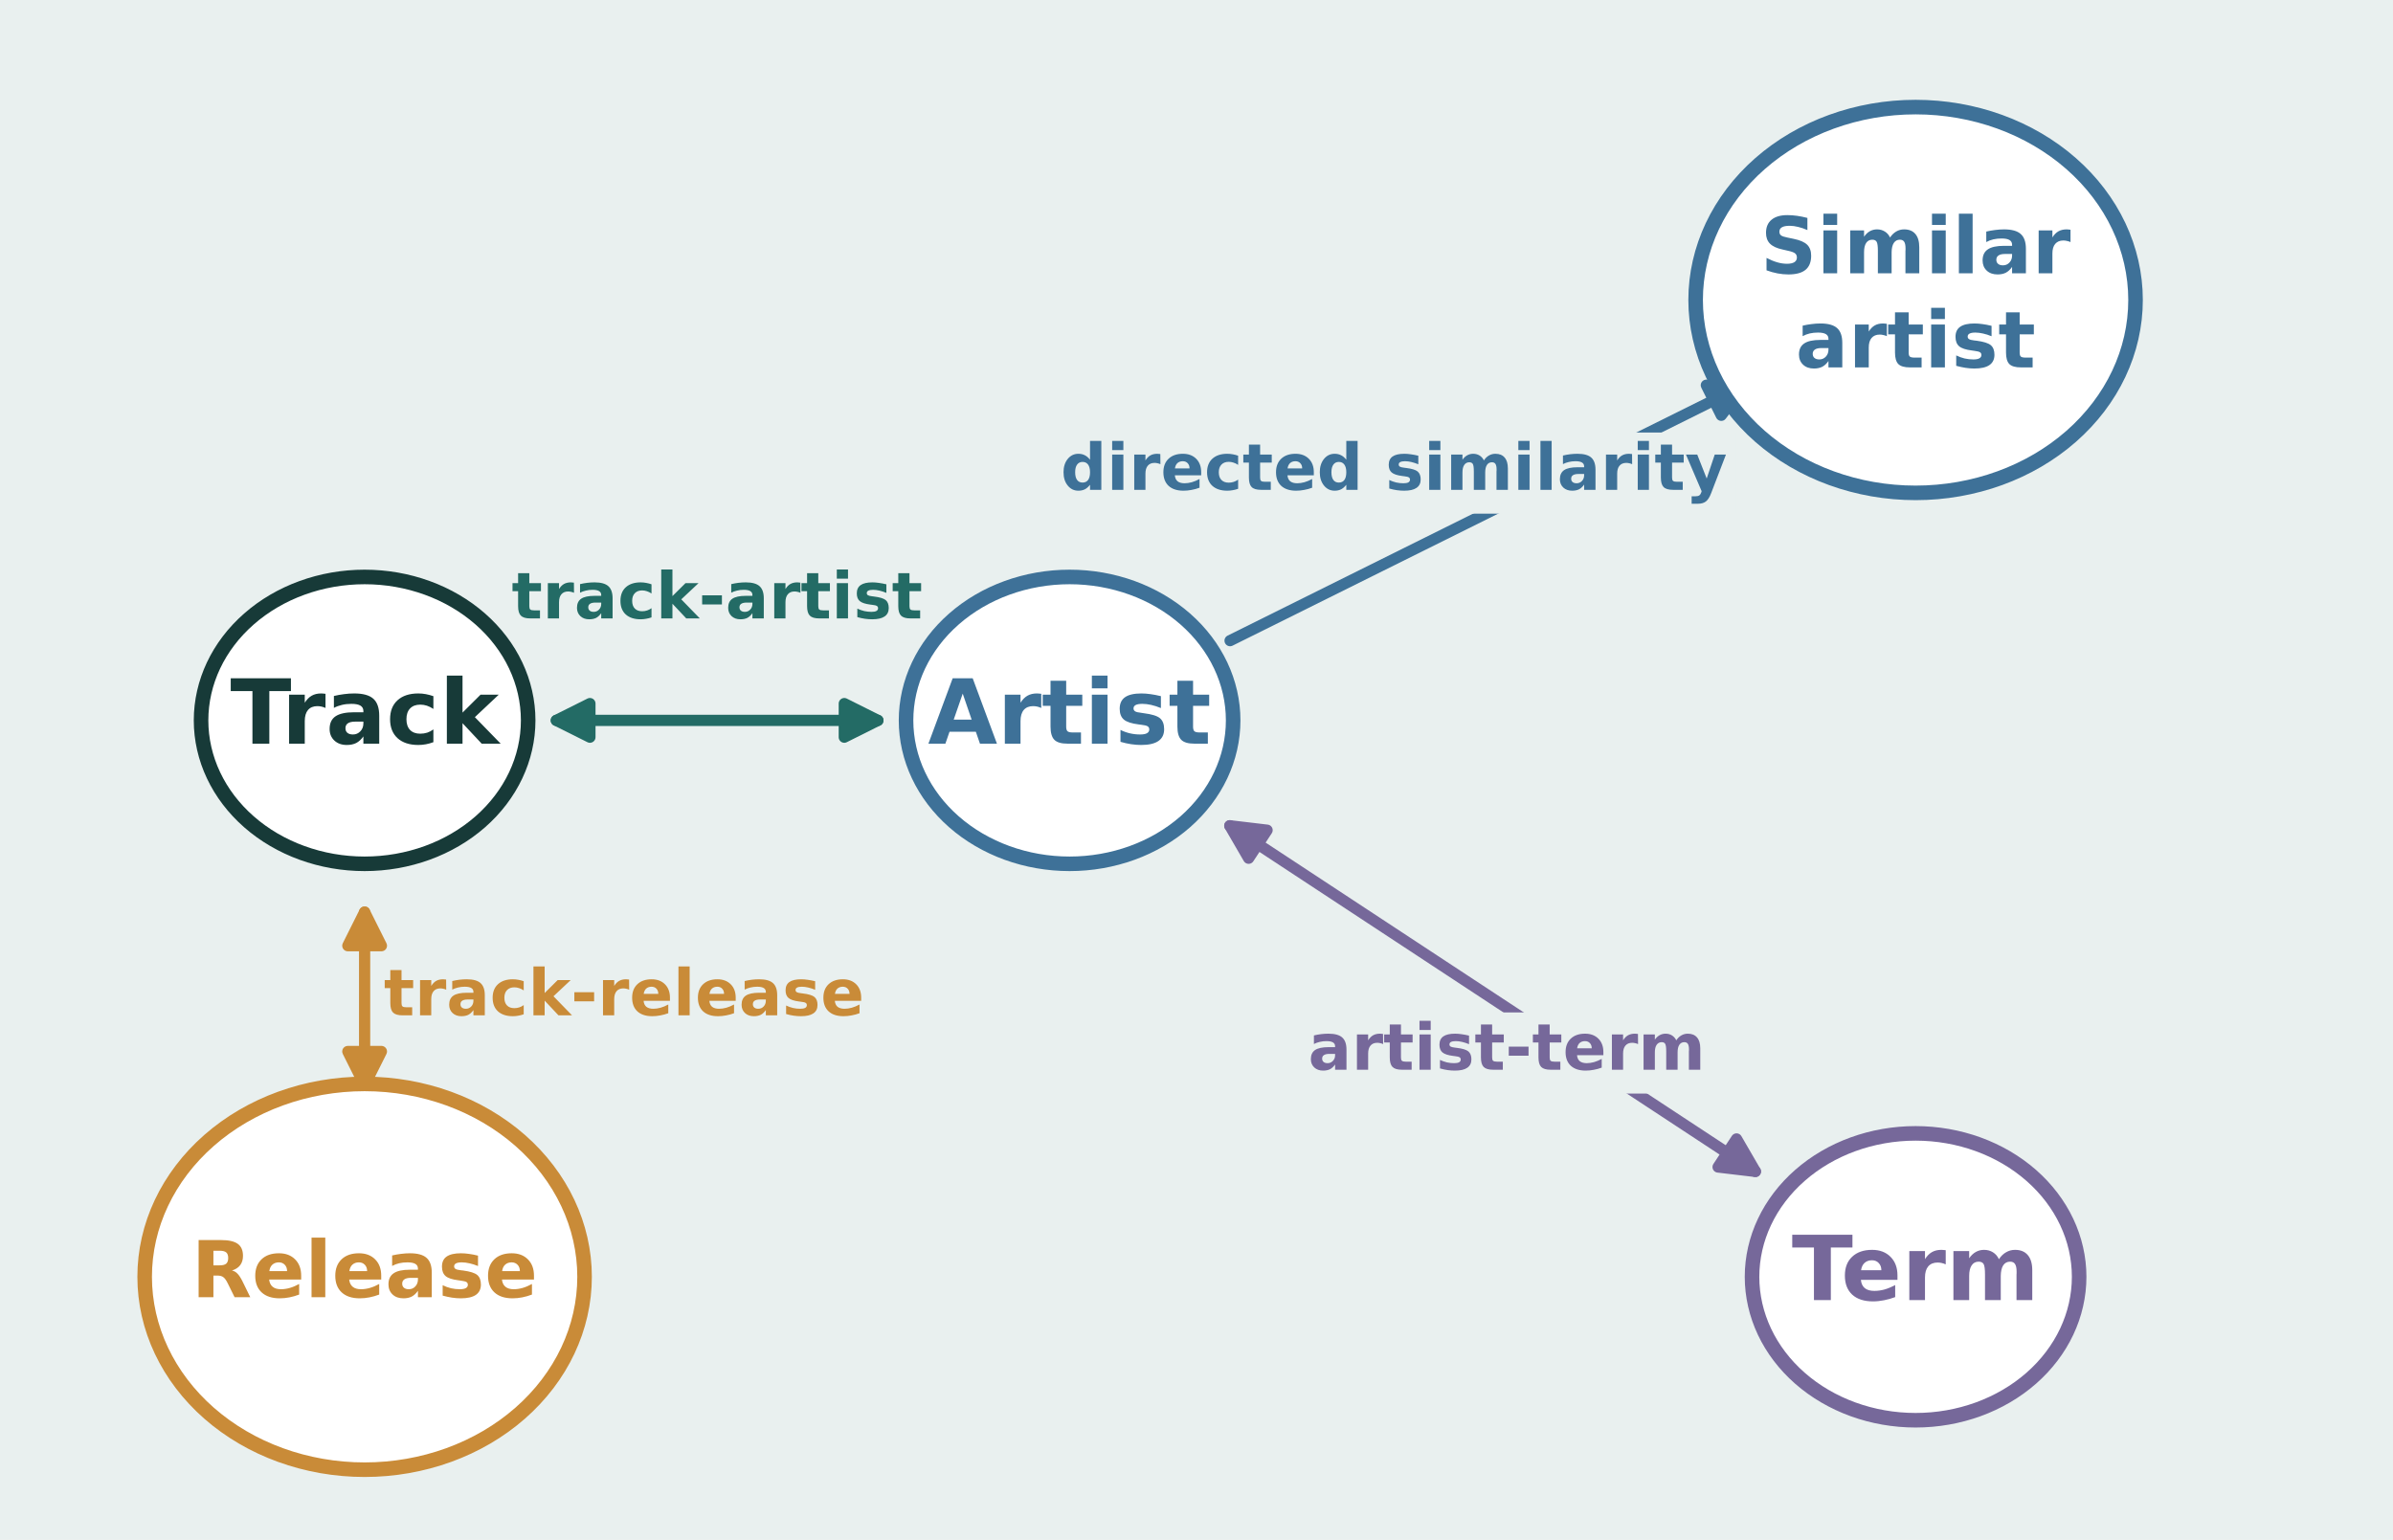
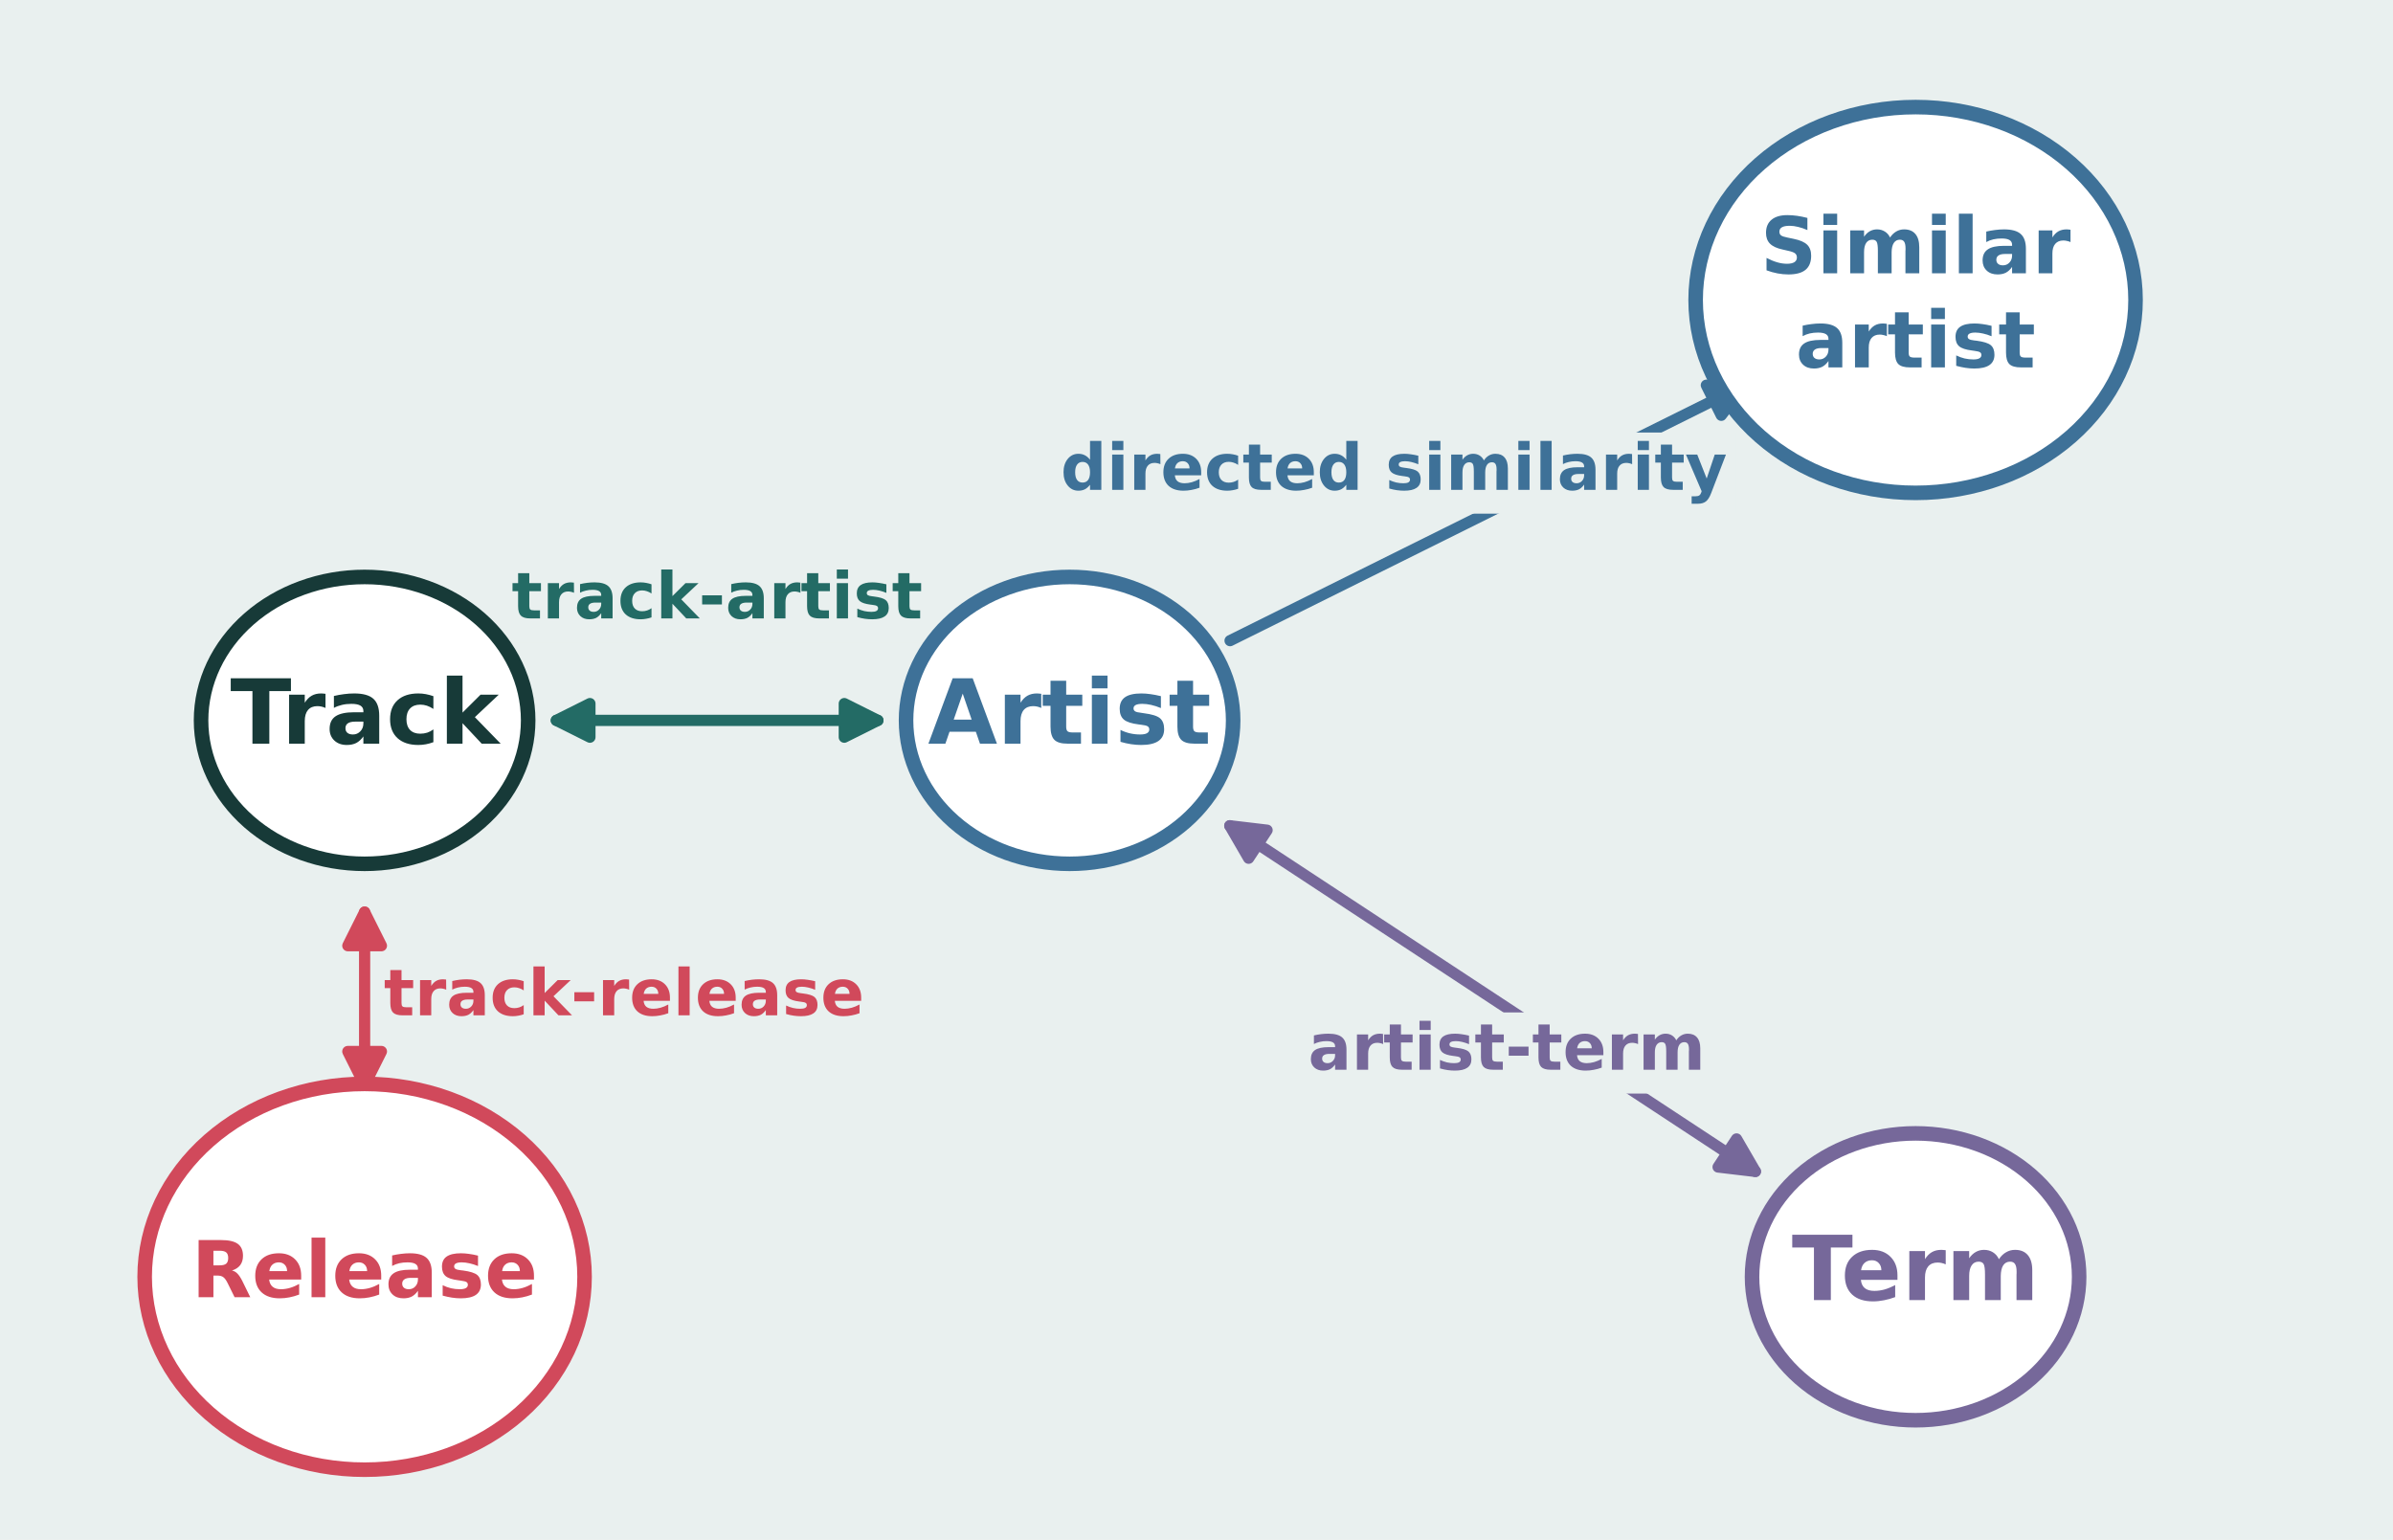
<svg xmlns="http://www.w3.org/2000/svg" width="427.32pt" height="274.968pt" viewBox="0 0 427.32 274.968" version="1.1">
  <defs>
    <style type="text/css">*{stroke-linejoin: round; stroke-linecap: butt}</style>
  </defs>
  <g id="figure_1">
    <g id="patch_1">
      <path d="M 0 274.968  L 427.32 274.968  L 427.32 0  L 0 0  z " style="fill: #e9f0ef" />
    </g>
    <g id="axes_1">
      <g id="patch_2">
        <path d="M 99.344 128.651  Q 128.055 128.651 156.766 128.651  " clip-path="url(#pb012459440)" style="fill: none; stroke: #236b65; stroke-width: 2; stroke-linecap: round" />
        <path d="M 105.344 131.651  L 99.344 128.651  L 105.344 125.651  z " clip-path="url(#pb012459440)" style="fill: #236b65; stroke: #236b65; stroke-width: 2; stroke-linecap: round" />
        <path d="M 150.766 125.651  L 156.766 128.651  L 150.766 131.651  z " clip-path="url(#pb012459440)" style="fill: #236b65; stroke: #236b65; stroke-width: 2; stroke-linecap: round" />
      </g>
      <g id="patch_3">
-         <path d="M 65.11 162.889  Q 65.11 178.336 65.11 193.782  " clip-path="url(#pb012459440)" style="fill: none; stroke: #c98b38; stroke-width: 2; stroke-linecap: round" />
-         <path d="M 62.11 168.889  L 65.11 162.889  L 68.11 168.889  z " clip-path="url(#pb012459440)" style="fill: #c98b38; stroke: #c98b38; stroke-width: 2; stroke-linecap: round" />
-         <path d="M 68.11 187.782  L 65.11 193.782  L 62.11 187.782  z " clip-path="url(#pb012459440)" style="fill: #c98b38; stroke: #c98b38; stroke-width: 2; stroke-linecap: round" />
+         <path d="M 65.11 162.889  Q 65.11 178.336 65.11 193.782  " clip-path="url(#pb012459440)" style="fill: none; stroke: #d1495b; stroke-width: 2; stroke-linecap: round" />
+         <path d="M 62.11 168.889  L 65.11 162.889  L 68.11 168.889  z " clip-path="url(#pb012459440)" style="fill: #d1495b; stroke: #d1495b; stroke-width: 2; stroke-linecap: round" />
+         <path d="M 68.11 187.782  L 65.11 193.782  L 62.11 187.782  z " clip-path="url(#pb012459440)" style="fill: #d1495b; stroke: #d1495b; stroke-width: 2; stroke-linecap: round" />
      </g>
      <g id="patch_4">
        <path d="M 219.605 147.467  Q 266.533 178.335 313.462 209.204  " clip-path="url(#pb012459440)" style="fill: none; stroke: #76689a; stroke-width: 2; stroke-linecap: round" />
        <path d="M 222.969 153.271  L 219.605 147.467  L 226.266 148.258  z " clip-path="url(#pb012459440)" style="fill: #76689a; stroke: #76689a; stroke-width: 2; stroke-linecap: round" />
        <path d="M 310.097 203.4  L 313.462 209.204  L 306.8 208.413  z " clip-path="url(#pb012459440)" style="fill: #76689a; stroke: #76689a; stroke-width: 2; stroke-linecap: round" />
      </g>
      <g id="patch_5">
        <path d="M 219.655 114.41  Q 266.533 91.112 311.409 68.81  " clip-path="url(#pb012459440)" style="fill: none; stroke: #3e7198; stroke-width: 2; stroke-linecap: round" />
        <path d="M 304.7 68.793  L 311.409 68.81  L 307.371 74.166  z " clip-path="url(#pb012459440)" style="fill: #3e7198; stroke: #3e7198; stroke-width: 2; stroke-linecap: round" />
      </g>
      <g id="text_1">
        <g id="patch_6">
          <path d="M 89.871 114.698  L 166.238 114.698  L 166.238 100.207  L 89.871 100.207  z " style="fill: #e9f0ef" />
        </g>
        <text style="font-weight: 700; font-size: 11.5px; font-family: 'DejaVu Sans', 'Bitstream Vera Sans', 'Computer Modern Sans Serif', 'Lucida Grande', 'Verdana', 'Geneva', 'Lucid', 'Arial', 'Helvetica', 'Avant Garde', sans-serif; text-anchor: middle; fill: #236b65" x="128.055" y="110.44" transform="rotate(-0 128.0546 110.4402)">track-artist</text>
      </g>
      <g id="text_2">
        <g id="patch_7">
          <path d="M 67.05 185.581  L 155.824 185.581  L 155.824 171.09  L 67.05 171.09  z " style="fill: #e9f0ef" />
        </g>
-         <text style="font-weight: 700; font-size: 11.5px; font-family: 'DejaVu Sans', 'Bitstream Vera Sans', 'Computer Modern Sans Serif', 'Lucida Grande', 'Verdana', 'Geneva', 'Lucid', 'Arial', 'Helvetica', 'Avant Garde', sans-serif; text-anchor: middle; fill: #c98b38" x="111.437" y="181.324" transform="rotate(-0 111.4371 181.3235)">track-release</text>
+         <text style="font-weight: 700; font-size: 11.5px; font-family: 'DejaVu Sans', 'Bitstream Vera Sans', 'Computer Modern Sans Serif', 'Lucida Grande', 'Verdana', 'Geneva', 'Lucid', 'Arial', 'Helvetica', 'Avant Garde', sans-serif; text-anchor: middle; fill: #d1495b" x="111.437" y="181.324" transform="rotate(-0 111.4371 181.3235)">track-release</text>
      </g>
      <g id="text_3">
        <g id="patch_8">
          <path d="M 232.089 195.297  L 306.014 195.297  L 306.014 180.806  L 232.089 180.806  z " style="fill: #e9f0ef" />
        </g>
        <text style="font-weight: 700; font-size: 11.5px; font-family: 'DejaVu Sans', 'Bitstream Vera Sans', 'Computer Modern Sans Serif', 'Lucida Grande', 'Verdana', 'Geneva', 'Lucid', 'Arial', 'Helvetica', 'Avant Garde', sans-serif; text-anchor: middle; fill: #76689a" x="269.052" y="191.04" transform="rotate(-0 269.0517 191.0396)">artist-term</text>
      </g>
      <g id="text_4">
        <g id="patch_9">
          <path d="M 187.906 91.733  L 309.912 91.733  L 309.912 77.242  L 187.906 77.242  z " style="fill: #e9f0ef" />
        </g>
        <text style="font-weight: 700; font-size: 11.5px; font-family: 'DejaVu Sans', 'Bitstream Vera Sans', 'Computer Modern Sans Serif', 'Lucida Grande', 'Verdana', 'Geneva', 'Lucid', 'Arial', 'Helvetica', 'Avant Garde', sans-serif; text-anchor: middle; fill: #3e7198" x="248.909" y="87.475" transform="rotate(-0 248.9093 87.47487)">directed similarity</text>
      </g>
      <g id="patch_10">
        <path d="M 65.11 154.266  C 72.855 154.266 80.285 151.567 85.762 146.764  C 91.239 141.96 94.316 135.444 94.316 128.651  C 94.316 121.858 91.239 115.342 85.762 110.539  C 80.285 105.735 72.855 103.036 65.11 103.036  C 57.364 103.036 49.934 105.735 44.457 110.539  C 38.98 115.342 35.903 121.858 35.903 128.651  C 35.903 135.444 38.98 141.96 44.457 146.764  C 49.934 151.567 57.364 154.266 65.11 154.266  z " clip-path="url(#pb012459440)" style="fill: #ffffff; stroke: #173a38; stroke-width: 2.6; stroke-linejoin: miter" />
      </g>
      <g id="patch_11">
        <path d="M 191 154.266  C 198.745 154.266 206.175 151.567 211.652 146.764  C 217.129 141.96 220.206 135.444 220.206 128.651  C 220.206 121.858 217.129 115.342 211.652 110.539  C 206.175 105.735 198.745 103.036 191 103.036  C 183.254 103.036 175.825 105.735 170.348 110.539  C 164.871 115.342 161.793 121.858 161.793 128.651  C 161.793 135.444 164.871 141.96 170.348 146.764  C 175.825 151.567 183.254 154.266 191 154.266  z " clip-path="url(#pb012459440)" style="fill: #ffffff; stroke: #3e7198; stroke-width: 2.6; stroke-linejoin: miter" />
      </g>
      <g id="patch_12">
-         <path d="M 65.11 262.468  C 75.526 262.468 85.517 258.839 92.883 252.379  C 100.249 245.919 104.387 237.156 104.387 228.02  C 104.387 218.885 100.249 210.122 92.883 203.662  C 85.517 197.202 75.526 193.572 65.11 193.572  C 54.693 193.572 44.702 197.202 37.336 203.662  C 29.97 210.122 25.832 218.885 25.832 228.02  C 25.832 237.156 29.97 245.919 37.336 252.379  C 44.702 258.839 54.693 262.468 65.11 262.468  z " clip-path="url(#pb012459440)" style="fill: #ffffff; stroke: #c98b38; stroke-width: 2.6; stroke-linejoin: miter" />
+         <path d="M 65.11 262.468  C 75.526 262.468 85.517 258.839 92.883 252.379  C 100.249 245.919 104.387 237.156 104.387 228.02  C 104.387 218.885 100.249 210.122 92.883 203.662  C 85.517 197.202 75.526 193.572 65.11 193.572  C 54.693 193.572 44.702 197.202 37.336 203.662  C 29.97 210.122 25.832 218.885 25.832 228.02  C 25.832 237.156 29.97 245.919 37.336 252.379  C 44.702 258.839 54.693 262.468 65.11 262.468  z " clip-path="url(#pb012459440)" style="fill: #ffffff; stroke: #d1495b; stroke-width: 2.6; stroke-linejoin: miter" />
      </g>
      <g id="patch_13">
        <path d="M 342.068 253.635  C 349.814 253.635 357.243 250.937 362.72 246.133  C 368.197 241.329 371.275 234.814 371.275 228.02  C 371.275 221.227 368.197 214.711 362.72 209.908  C 357.243 205.104 349.814 202.405 342.068 202.405  C 334.322 202.405 326.893 205.104 321.416 209.908  C 315.939 214.711 312.862 221.227 312.862 228.02  C 312.862 234.814 315.939 241.329 321.416 246.133  C 326.893 250.937 334.322 253.635 342.068 253.635  z " clip-path="url(#pb012459440)" style="fill: #ffffff; stroke: #76689a; stroke-width: 2.6; stroke-linejoin: miter" />
      </g>
      <g id="patch_14">
        <path d="M 342.068 88.02  C 352.485 88.02 362.476 84.391 369.842 77.931  C 377.207 71.471 381.346 62.708 381.346 53.572  C 381.346 44.437 377.207 35.674 369.842 29.214  C 362.476 22.754 352.485 19.124 342.068 19.124  C 331.651 19.124 321.66 22.754 314.294 29.214  C 306.929 35.674 302.79 44.437 302.79 53.572  C 302.79 62.708 306.929 71.471 314.294 77.931  C 321.66 84.391 331.651 88.02 342.068 88.02  z " clip-path="url(#pb012459440)" style="fill: #ffffff; stroke: #3e7198; stroke-width: 2.6; stroke-linejoin: miter" />
      </g>
      <g id="text_5">
        <text style="font-weight: 700; font-size: 16px; font-family: 'DejaVu Sans', 'Bitstream Vera Sans', 'Computer Modern Sans Serif', 'Lucida Grande', 'Verdana', 'Geneva', 'Lucid', 'Arial', 'Helvetica', 'Avant Garde', sans-serif; text-anchor: middle; fill: #173a38" x="65.11" y="132.808" transform="rotate(-0 65.10951 132.8081)">Track</text>
      </g>
      <g id="text_6">
        <text style="font-weight: 700; font-size: 16px; font-family: 'DejaVu Sans', 'Bitstream Vera Sans', 'Computer Modern Sans Serif', 'Lucida Grande', 'Verdana', 'Geneva', 'Lucid', 'Arial', 'Helvetica', 'Avant Garde', sans-serif; text-anchor: middle; fill: #3e7198" x="191" y="132.808" transform="rotate(-0 190.9998 132.8081)">Artist</text>
      </g>
      <g id="text_7">
-         <text style="font-weight: 700; font-size: 14px; font-family: 'DejaVu Sans', 'Bitstream Vera Sans', 'Computer Modern Sans Serif', 'Lucida Grande', 'Verdana', 'Geneva', 'Lucid', 'Arial', 'Helvetica', 'Avant Garde', sans-serif; text-anchor: middle; fill: #c98b38" x="65.11" y="231.658" transform="rotate(-0 65.10951 231.6576)">Release</text>
+         <text style="font-weight: 700; font-size: 14px; font-family: 'DejaVu Sans', 'Bitstream Vera Sans', 'Computer Modern Sans Serif', 'Lucida Grande', 'Verdana', 'Geneva', 'Lucid', 'Arial', 'Helvetica', 'Avant Garde', sans-serif; text-anchor: middle; fill: #d1495b" x="65.11" y="231.658" transform="rotate(-0 65.10951 231.6576)">Release</text>
      </g>
      <g id="text_8">
        <text style="font-weight: 700; font-size: 16px; font-family: 'DejaVu Sans', 'Bitstream Vera Sans', 'Computer Modern Sans Serif', 'Lucida Grande', 'Verdana', 'Geneva', 'Lucid', 'Arial', 'Helvetica', 'Avant Garde', sans-serif; text-anchor: middle; fill: #76689a" x="342.068" y="232.177" transform="rotate(-0 342.068 232.1766)">Term</text>
      </g>
      <g id="text_9">
        <text style="font-weight: 700; font-size: 14px; font-family: 'DejaVu Sans', 'Bitstream Vera Sans', 'Computer Modern Sans Serif', 'Lucida Grande', 'Verdana', 'Geneva', 'Lucid', 'Arial', 'Helvetica', 'Avant Garde', sans-serif; fill: #3e7198" transform="translate(314.3579 48.80762)">Similar</text>
        <text style="font-weight: 700; font-size: 14px; font-family: 'DejaVu Sans', 'Bitstream Vera Sans', 'Computer Modern Sans Serif', 'Lucida Grande', 'Verdana', 'Geneva', 'Lucid', 'Arial', 'Helvetica', 'Avant Garde', sans-serif; fill: #3e7198" transform="translate(320.6349 65.61145)">artist</text>
      </g>
    </g>
  </g>
  <defs>
    <clipPath id="pb012459440">
      <rect x="7.2" y="7.2" width="412.92" height="260.568" />
    </clipPath>
  </defs>
</svg>
